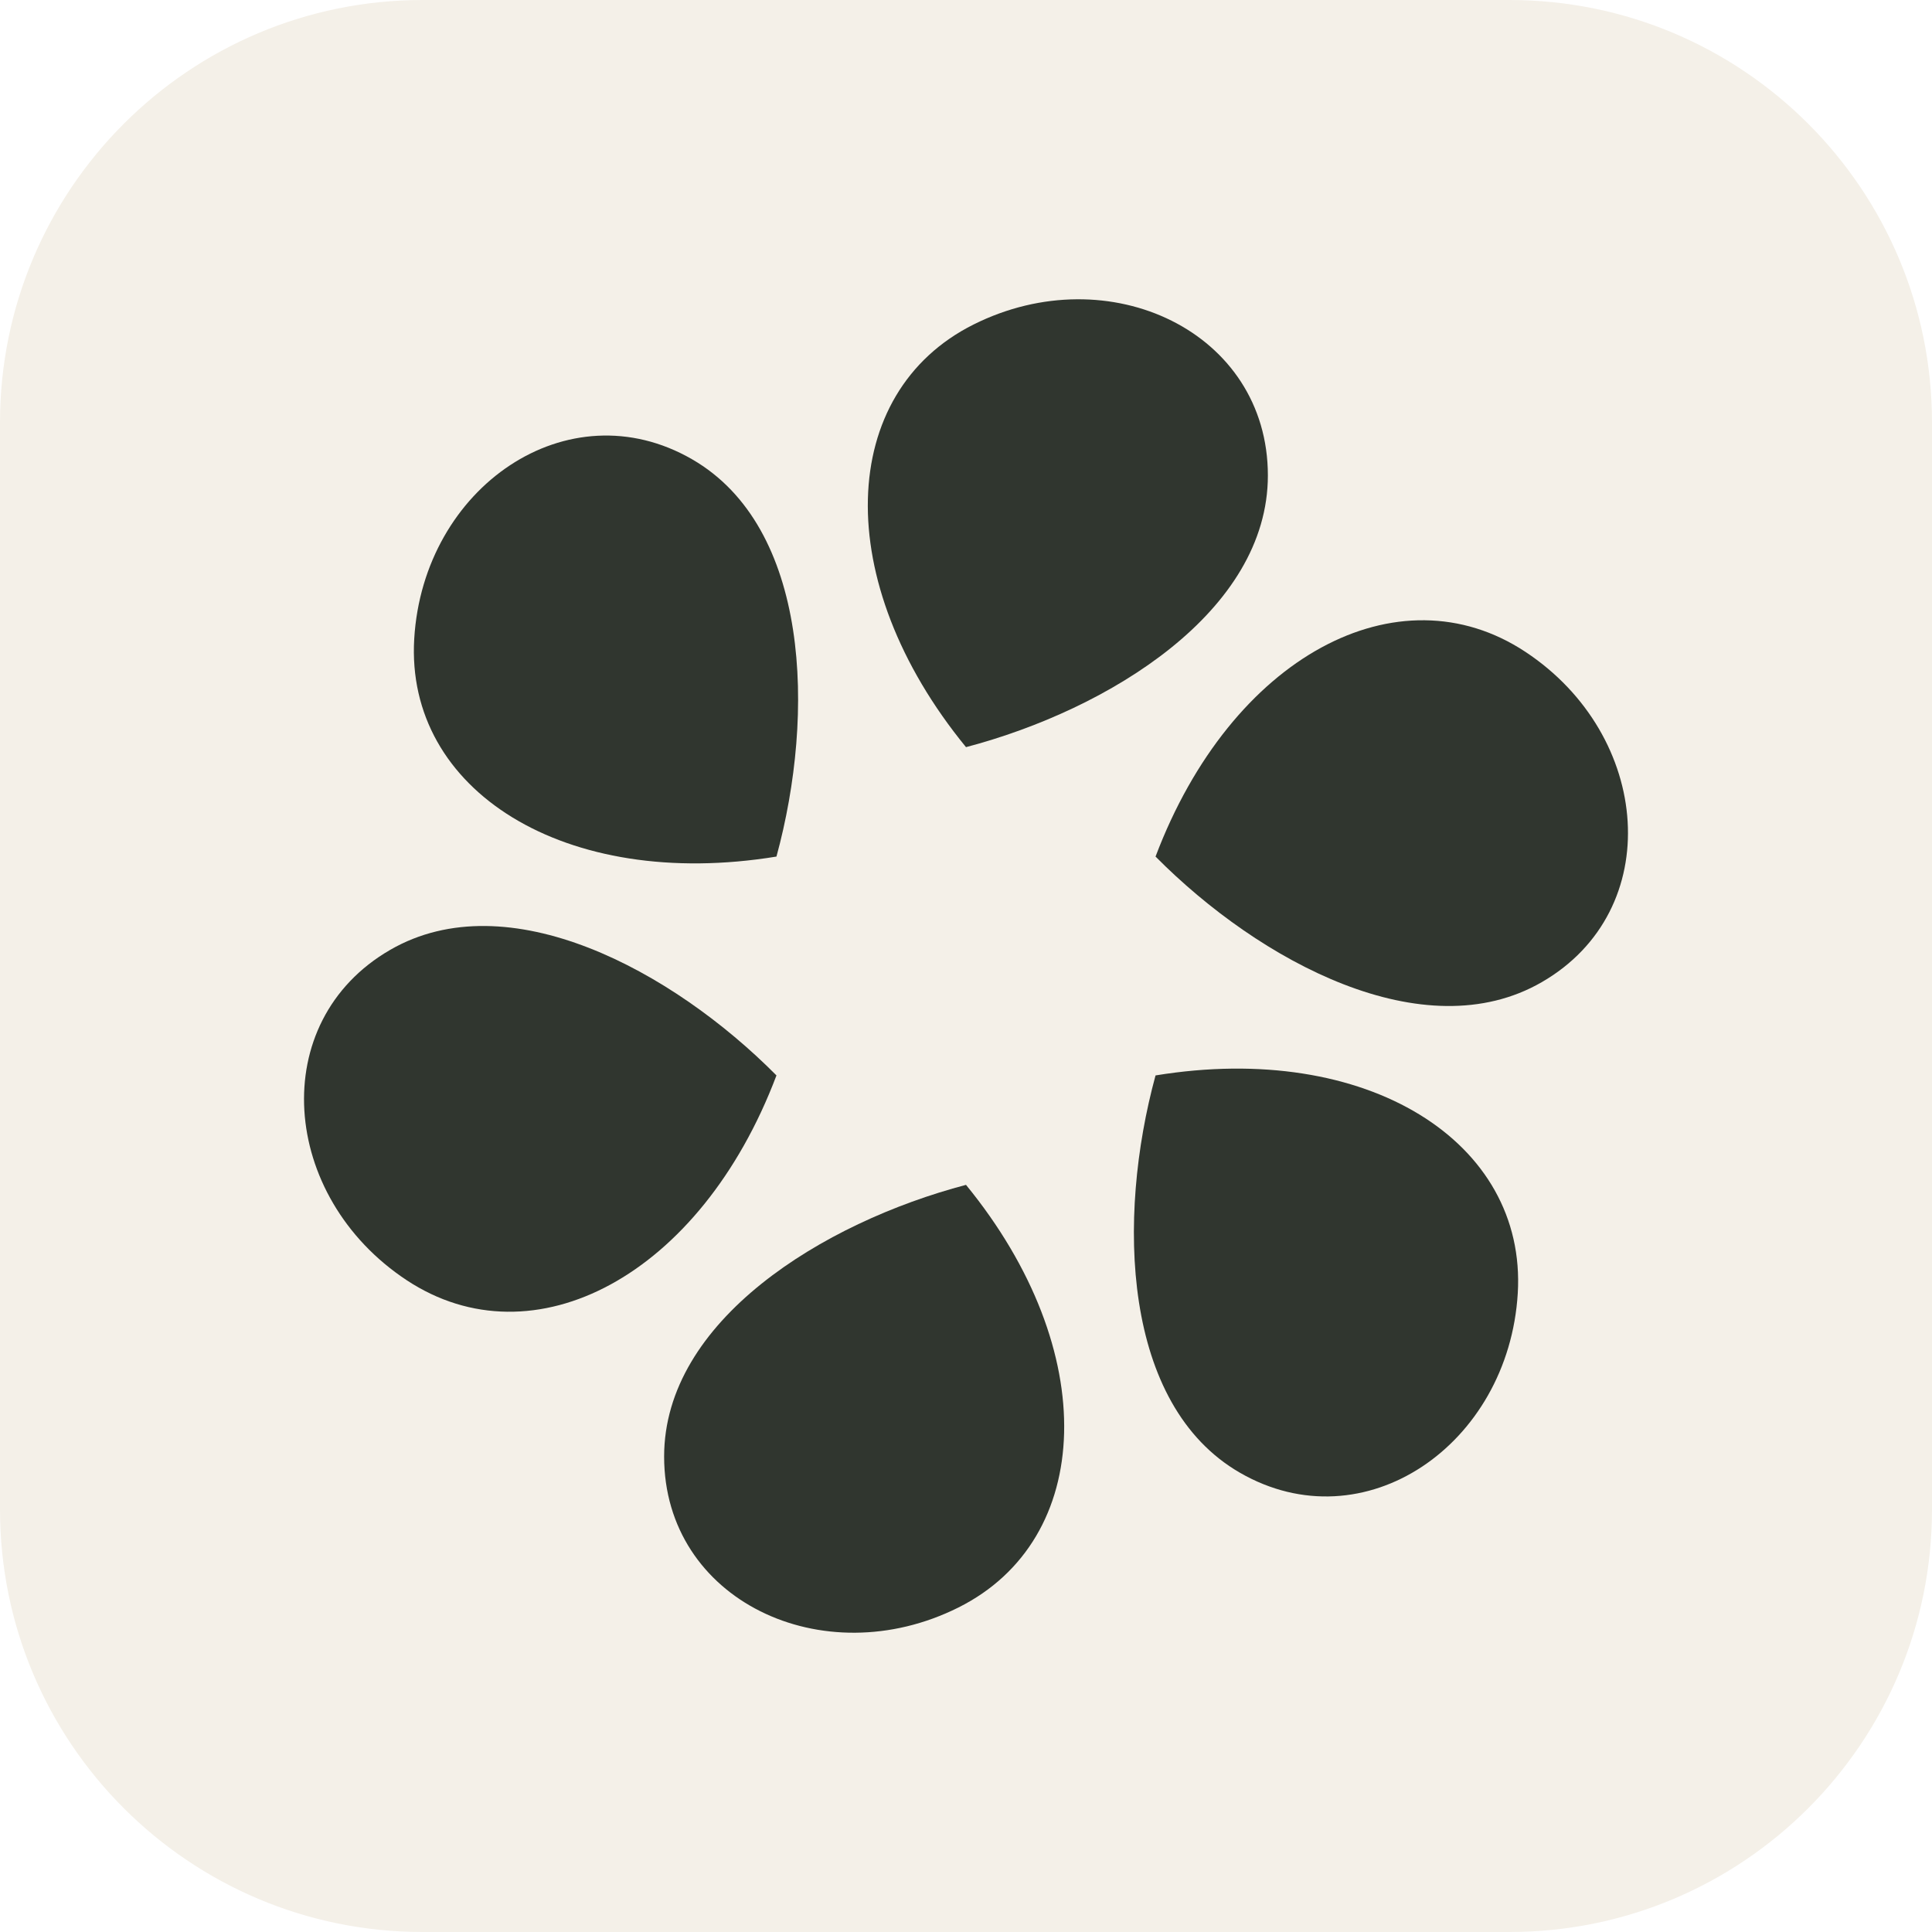
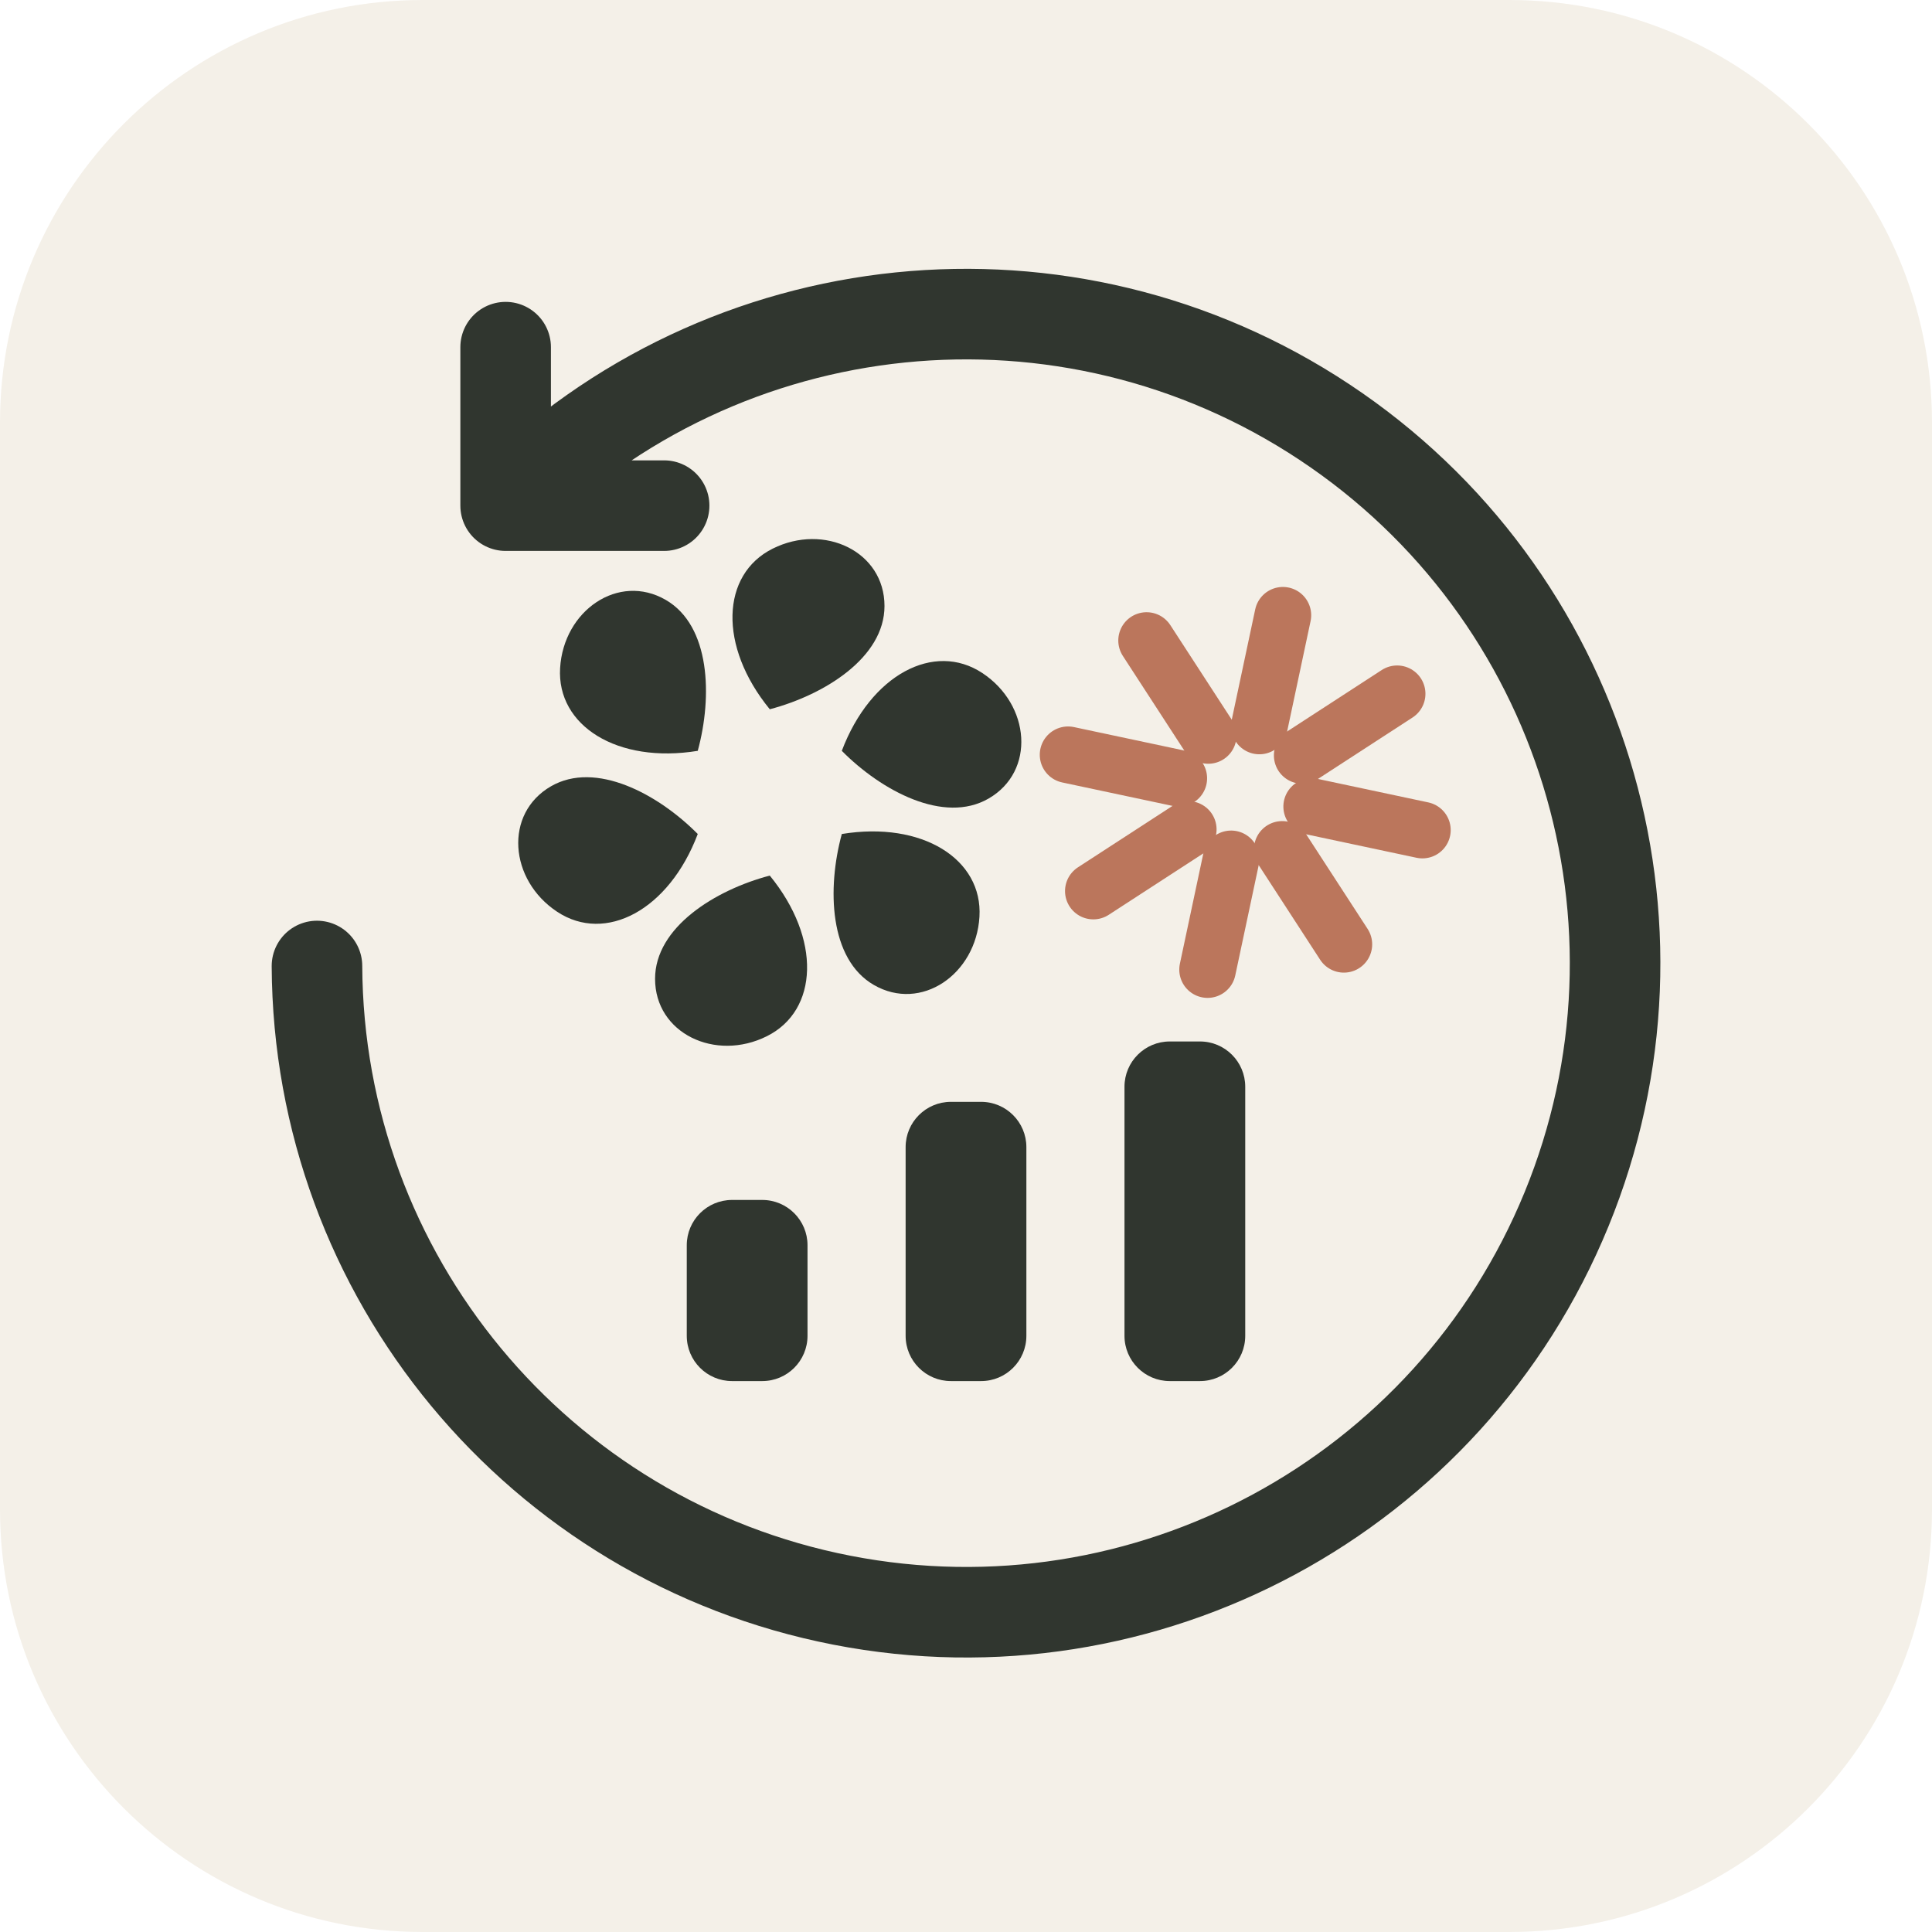
<svg xmlns="http://www.w3.org/2000/svg" width="256" height="256" viewBox="0 0 256 256">
  <rect width="256" height="256" rx="56" fill="#F4F0E8" />
-   <g transform="translate(128 128)" fill="#30362F">
+   <path d="M67 67a86 86 0 1 1-25 61M67 46v21h21" fill="none" stroke="#30362F" stroke-width="12" stroke-linecap="round" stroke-linejoin="round" />
+   <g transform="translate(102 105) scale(.38)" fill="#30362F">
    <path transform="rotate(0)" d="M0-29C-18-51-17-76 1-85C19-94 40-84 40-65C40-47 19-34 0-29Z" />
    <path transform="rotate(60)" d="M0-29C-18-51-17-76 1-85C19-94 40-84 40-65C40-47 19-34 0-29Z" />
    <path transform="rotate(120)" d="M0-29C-18-51-17-76 1-85C19-94 40-84 40-65C40-47 19-34 0-29Z" />
    <path transform="rotate(180)" d="M0-29C-18-51-17-76 1-85C19-94 40-84 40-65C40-47 19-34 0-29Z" />
    <path transform="rotate(240)" d="M0-29C-18-51-17-76 1-85C19-94 40-84 40-65C40-47 19-34 0-29Z" />
    <path transform="rotate(300)" d="M0-29C-18-51-17-76 1-85C19-94 40-84 40-65C40-47 19-34 0-29Z" />
  </g>
+   <g transform="translate(165 105)" fill="none" stroke="#BB765C" stroke-width="7.5" stroke-linecap="round">
+     <path transform="rotate(12)" d="M0-9V-24" />
+     <path transform="rotate(57)" d="M0-9V-24" />
+     <path transform="rotate(102)" d="M0-9V-24" />
+     <path transform="rotate(147)" d="M0-9V-24" />
+     <path transform="rotate(192)" d="M0-9V-24" />
+     <path transform="rotate(237)" d="M0-9V-24" />
+     <path transform="rotate(282)" d="M0-9V-24" />
+     <path transform="rotate(327)" d="M0-9V-24" />
+   </g>
+   <g fill="#30362F">
+     <rect x="91" y="159" width="16" height="24" rx="6" />
+     <rect x="120" y="146" width="16" height="37" rx="6" />
+     <rect x="149" y="138" width="16" height="45" rx="6" />
+   </g>
</svg>
